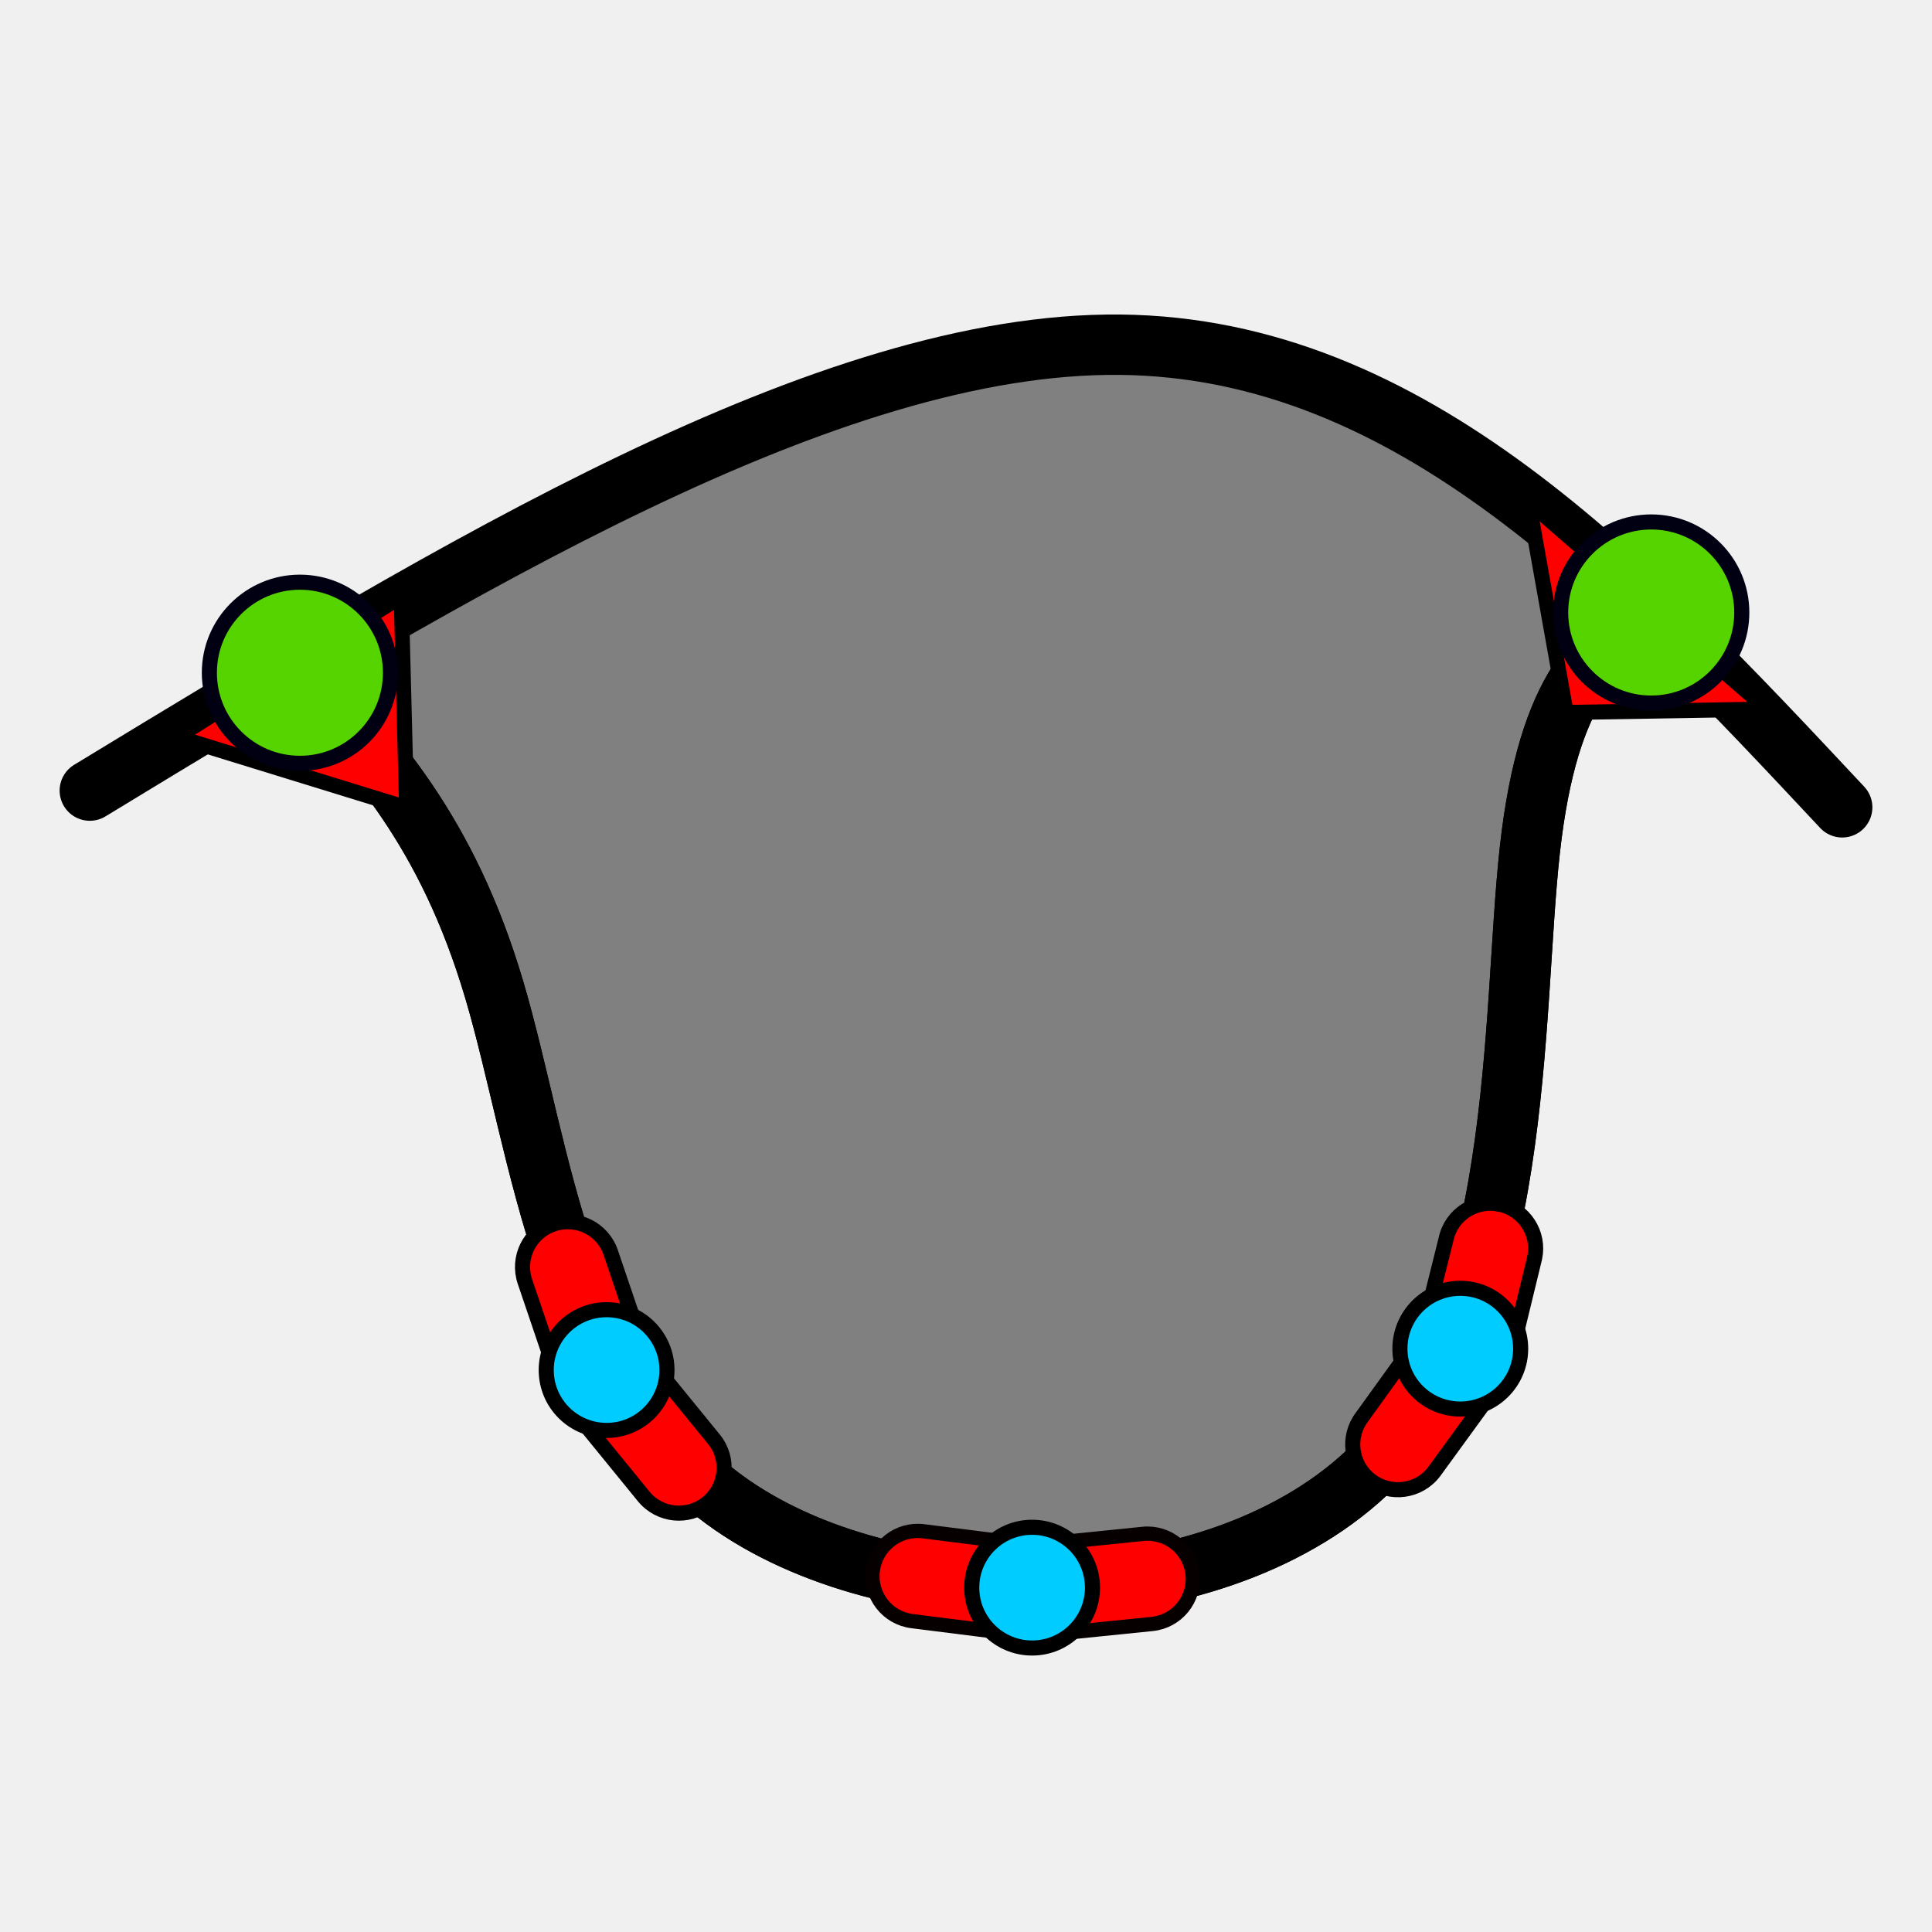
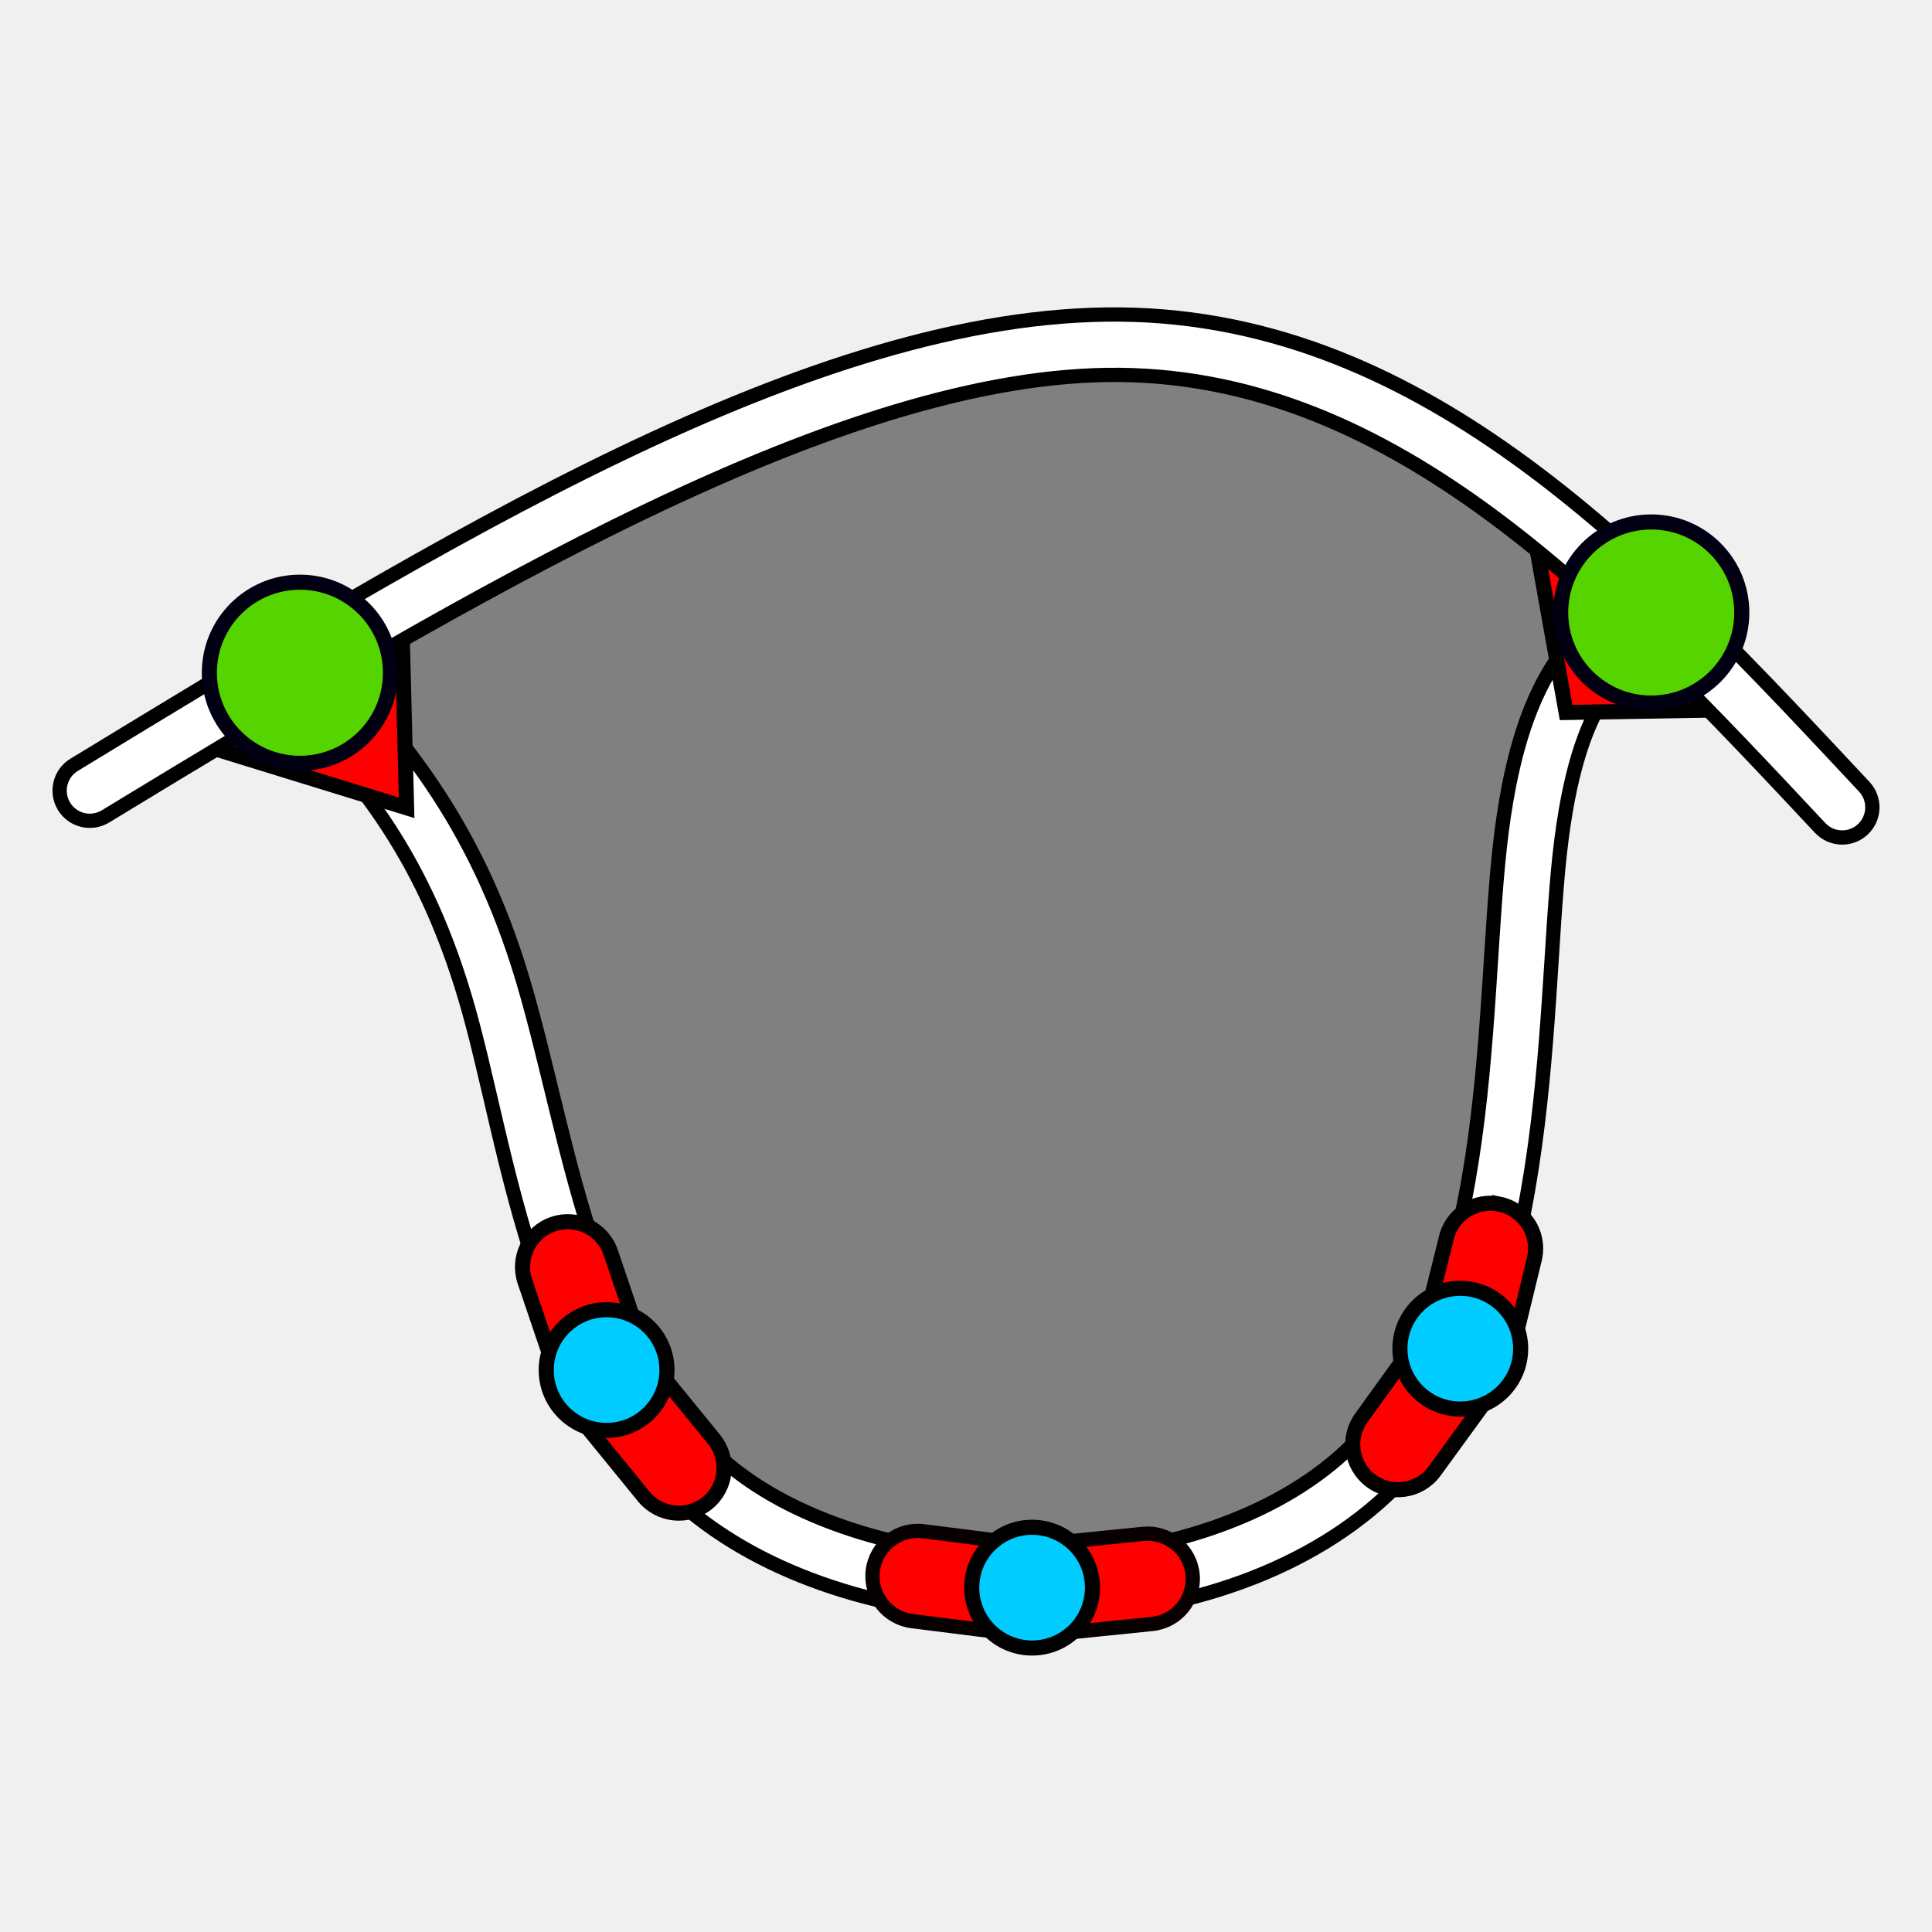
<svg xmlns="http://www.w3.org/2000/svg" width="512" height="512" viewBox="0 0 135.467 135.467" version="1.1" id="svg5">
  <defs id="defs2">
    </defs>
  <g id="layer1">
    <path style="fill:#808080;stroke:#000000;stroke-width:0.265px;stroke-linecap:butt;stroke-linejoin:miter;stroke-opacity:1;fill-opacity:1" d="M 21.03,47.172 63.872,25.35 91.335,25.04 115.78,42.948" id="path2278" />
    <path style="fill:none;stroke:#808080;stroke-width:1.058;stroke-linecap:butt;stroke-linejoin:miter;stroke-opacity:1;stroke-miterlimit:4;stroke-dasharray:none" d="m 21.03,47.172 c 31.584,-1.408 63.167,-2.816 94.75,-4.225" id="path1604" />
    <path style="fill:#808080;fill-opacity:1;stroke:#000000;stroke-width:4.233;stroke-linecap:butt;stroke-linejoin:miter;stroke-miterlimit:4;stroke-dasharray:none;stroke-opacity:1" d="m 21.03,47.172 c 5.156,5.531 10.312,11.062 13.621,22.214 3.308,11.152 4.769,27.926 16.682,36.153 11.913,8.227 34.278,7.909 44.958,-2.711 10.681,-10.62 9.678,-31.54 10.979,-43.237 1.301,-11.697 4.906,-14.17 8.51,-16.643" id="path1130" />
-     <path style="fill:none;stroke:#000000;stroke-width:4.233;stroke-linecap:butt;stroke-linejoin:miter;stroke-miterlimit:4;stroke-dasharray:none;stroke-opacity:1" d="m 21.03,47.172 c 5.156,5.531 10.312,11.062 13.621,22.214 3.308,11.152 4.769,27.926 16.682,36.153 11.913,8.227 34.278,7.909 44.958,-2.711 10.681,-10.62 9.678,-31.54 10.979,-43.237 1.301,-11.697 4.906,-14.17 8.51,-16.643" id="path1040" />
-     <path style="fill:none;stroke:#000000;stroke-width:4.233;stroke-linecap:round;stroke-linejoin:miter;stroke-miterlimit:4;stroke-dasharray:none;stroke-opacity:1" d="M 6.297,55.435 C 32.17,39.705 58.042,23.974 78.521,24.17 99.001,24.366 114.085,40.486 129.17,56.607" id="path857" />
+     <path style="color:#000000;fill:#ffffff;-inkscape-stroke:none;stroke:#000000;stroke-opacity:1" d="m 114.582,41.203 c -1.802,1.237 -3.965,2.723 -5.709,5.475 -1.744,2.752 -3.035,6.634 -3.707,12.68 -0.672,6.046 -0.744,14.115 -1.959,21.932 -1.215,7.817 -3.584,15.242 -8.408,20.039 -4.824,4.797 -12.599,7.448 -20.619,7.809 -8.02,0.361 -16.208,-1.583 -21.645,-5.338 C 41.662,96.29 40.104,80.329 36.68,68.785 33.255,57.241 27.734,51.259 22.578,45.729 l -3.096,2.887 c 5.156,5.531 9.947,10.613 13.139,21.373 3.192,10.761 4.556,28.347 17.51,37.293 6.477,4.473 15.428,6.481 24.238,6.084 8.81,-0.397 17.557,-3.212 23.414,-9.035 5.857,-5.823 8.329,-14.168 9.607,-22.391 1.278,-8.222 1.354,-16.464 1.982,-22.115 0.629,-5.651 1.792,-8.854 3.076,-10.881 1.285,-2.027 2.727,-3.013 4.529,-4.25 z" id="path1040" />
    <path style="fill:#ff0000;stroke:#000000;stroke-width:1.058;stroke-linecap:butt;stroke-linejoin:miter;stroke-miterlimit:4;stroke-dasharray:none;stroke-opacity:1" d="M 13.079,51.883 28.51,56.64 28.148,42.436" id="path2458" />
-     <circle style="fill:#55d400;fill-opacity:1;stroke:#000012;stroke-width:1.058;stroke-linecap:round;stroke-miterlimit:4;stroke-dasharray:none;stroke-opacity:1" id="path6160" cx="21.03" cy="47.172" r="6.35" />
    <path style="fill:#ff0000;stroke:#000000;stroke-width:1.058;stroke-linecap:butt;stroke-linejoin:miter;stroke-opacity:1;stroke-miterlimit:4;stroke-dasharray:none;fill-opacity:1" d="m 107.323,36.006 2.489,13.952 13.301,-0.223" id="path2606" />
-     <circle style="fill:#55d400;fill-opacity:1;stroke:#000012;stroke-width:1.058;stroke-linecap:round;stroke-miterlimit:4;stroke-dasharray:none;stroke-opacity:1" id="path6160-3" cx="115.78" cy="42.948" r="6.35" />
    <g id="path2778" style="stroke:#000000;stroke-opacity:1;fill:#ff0000;fill-opacity:1;stroke-width:1.058;stroke-miterlimit:4;stroke-dasharray:none">
      <path style="color:#000000;fill:#ff0000;stroke-width:1.058;stroke-linecap:round;stroke:#000000;stroke-opacity:1;fill-opacity:1;stroke-miterlimit:4;stroke-dasharray:none" d="m 39.813,88.839 2.636,7.77 5.149,6.315" id="path2848" />
      <path style="color:#000000;fill:#ff0000;stroke-linecap:round;stroke:#000000;stroke-opacity:1;fill-opacity:1;stroke-width:1.058;stroke-miterlimit:4;stroke-dasharray:none" d="m 38.793,85.832 a 3.175,3.175 0 0 0 -1.986,4.027 l 2.82,8.312 5.51,6.758 a 3.175,3.175 0 0 0 4.467,0.455 3.175,3.175 0 0 0 0.455,-4.467 l -4.787,-5.871 -2.453,-7.229 a 3.175,3.175 0 0 0 -4.025,-1.986 z" id="path2850" />
    </g>
    <circle style="fill:#00ccff;fill-opacity:1;stroke:#000000;stroke-width:1.058;stroke-miterlimit:4;stroke-dasharray:none;stroke-opacity:1" id="path2604-5" cx="42.533" cy="96.065" r="4.233" />
    <path style="color:#000000;fill:#ff0000;stroke:#000000;stroke-width:1.058;stroke-linecap:round;stroke-miterlimit:4;stroke-dasharray:none;stroke-opacity:1" d="m 105.156,84.437 c -1.715,-0.362 -3.399,0.734 -3.762,2.449 l -1.639,6.565 -4.254,5.903 c -1.064,1.393 -0.797,3.385 0.596,4.449 1.394,1.065 3.387,0.797 4.451,-0.598 l 5.123,-7.039 1.936,-7.968 c 0.362,-1.716 -0.736,-3.4 -2.451,-3.762 z" id="path3031" />
    <circle style="fill:#00ccff;fill-opacity:1;stroke:#000000;stroke-width:1.058;stroke-miterlimit:4;stroke-dasharray:none;stroke-opacity:1" id="path2604-5-6" cx="102.392" cy="94.566" r="4.233" />
    <path style="color:#000000;fill:#ff0000;stroke-linecap:round;-inkscape-stroke:none;stroke:#060000;stroke-opacity:1" d="m 64.746,107.369 a 3.175,3.175 0 0 0 -3.547,2.752 3.175,3.175 0 0 0 2.752,3.547 l 8.391,1.059 8.441,-0.859 a 3.175,3.175 0 0 0 2.838,-3.479 3.175,3.175 0 0 0 -3.48,-2.838 l -7.723,0.785 z" id="path3367" />
    <circle style="fill:#00ccff;fill-opacity:1;stroke:#000000;stroke-width:1.058;stroke-miterlimit:4;stroke-dasharray:none;stroke-opacity:1" id="path2604-5-7" cx="72.369" cy="111.322" r="4.233" />
+     <path style="color:#000000;fill:#ffffff;stroke-linecap:round;-inkscape-stroke:none;stroke:#000000;stroke-opacity:1" d="M 78.541,22.053 C 56.961,21.847 31.07,37.897 5.197,53.627 a 2.117,2.117 0 0 0 -0.709,2.908 2.117,2.117 0 0 0 2.908,0.709 C 33.269,41.514 59.124,26.102 78.502,26.287 97.88,26.472 112.54,41.932 127.625,58.053 a 2.117,2.117 0 0 0 2.99,0.1 2.117,2.117 0 0 0 0.1,-2.992 C 115.63,39.04 100.121,22.259 78.541,22.053 Z" id="path857" />
+     <circle style="fill:#55d400;fill-opacity:1;stroke:#000012;stroke-width:1.058;stroke-linecap:round;stroke-miterlimit:4;stroke-dasharray:none;stroke-opacity:1" id="path6160" cx="21.03" cy="47.172" r="6.35" />
+     <circle style="fill:#55d400;fill-opacity:1;stroke:#000012;stroke-width:1.058;stroke-linecap:round;stroke-miterlimit:4;stroke-dasharray:none;stroke-opacity:1" id="path6160-3" cx="115.78" cy="42.948" r="6.35" />
  </g>
</svg>
